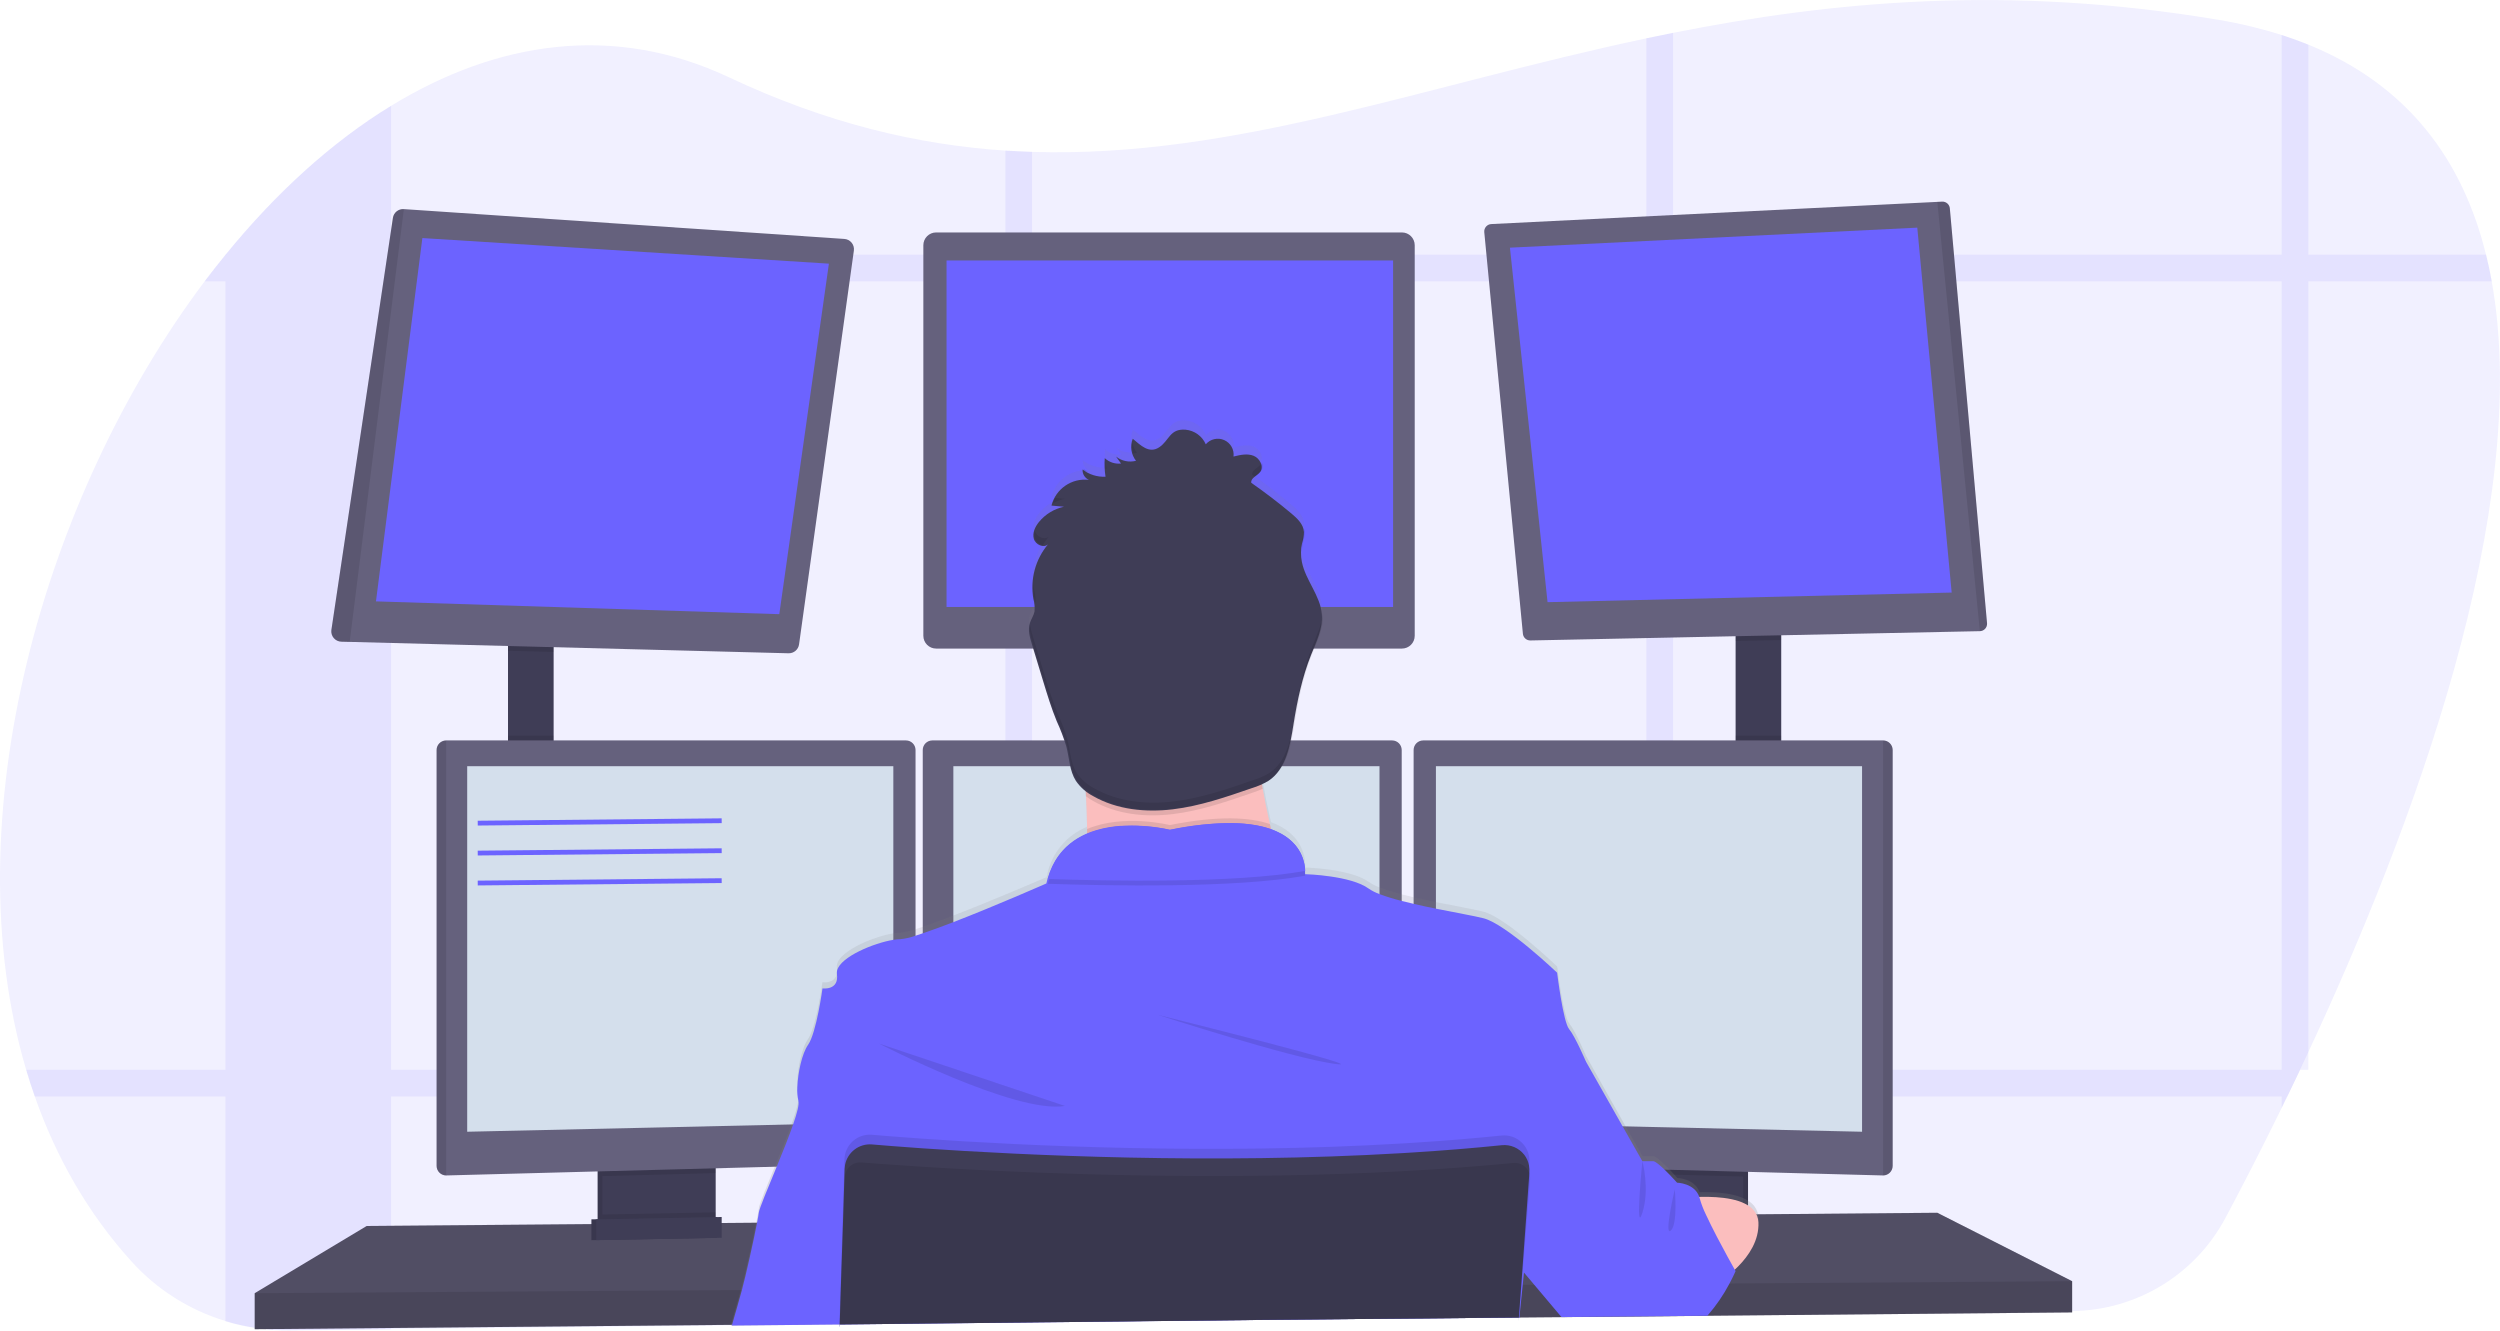
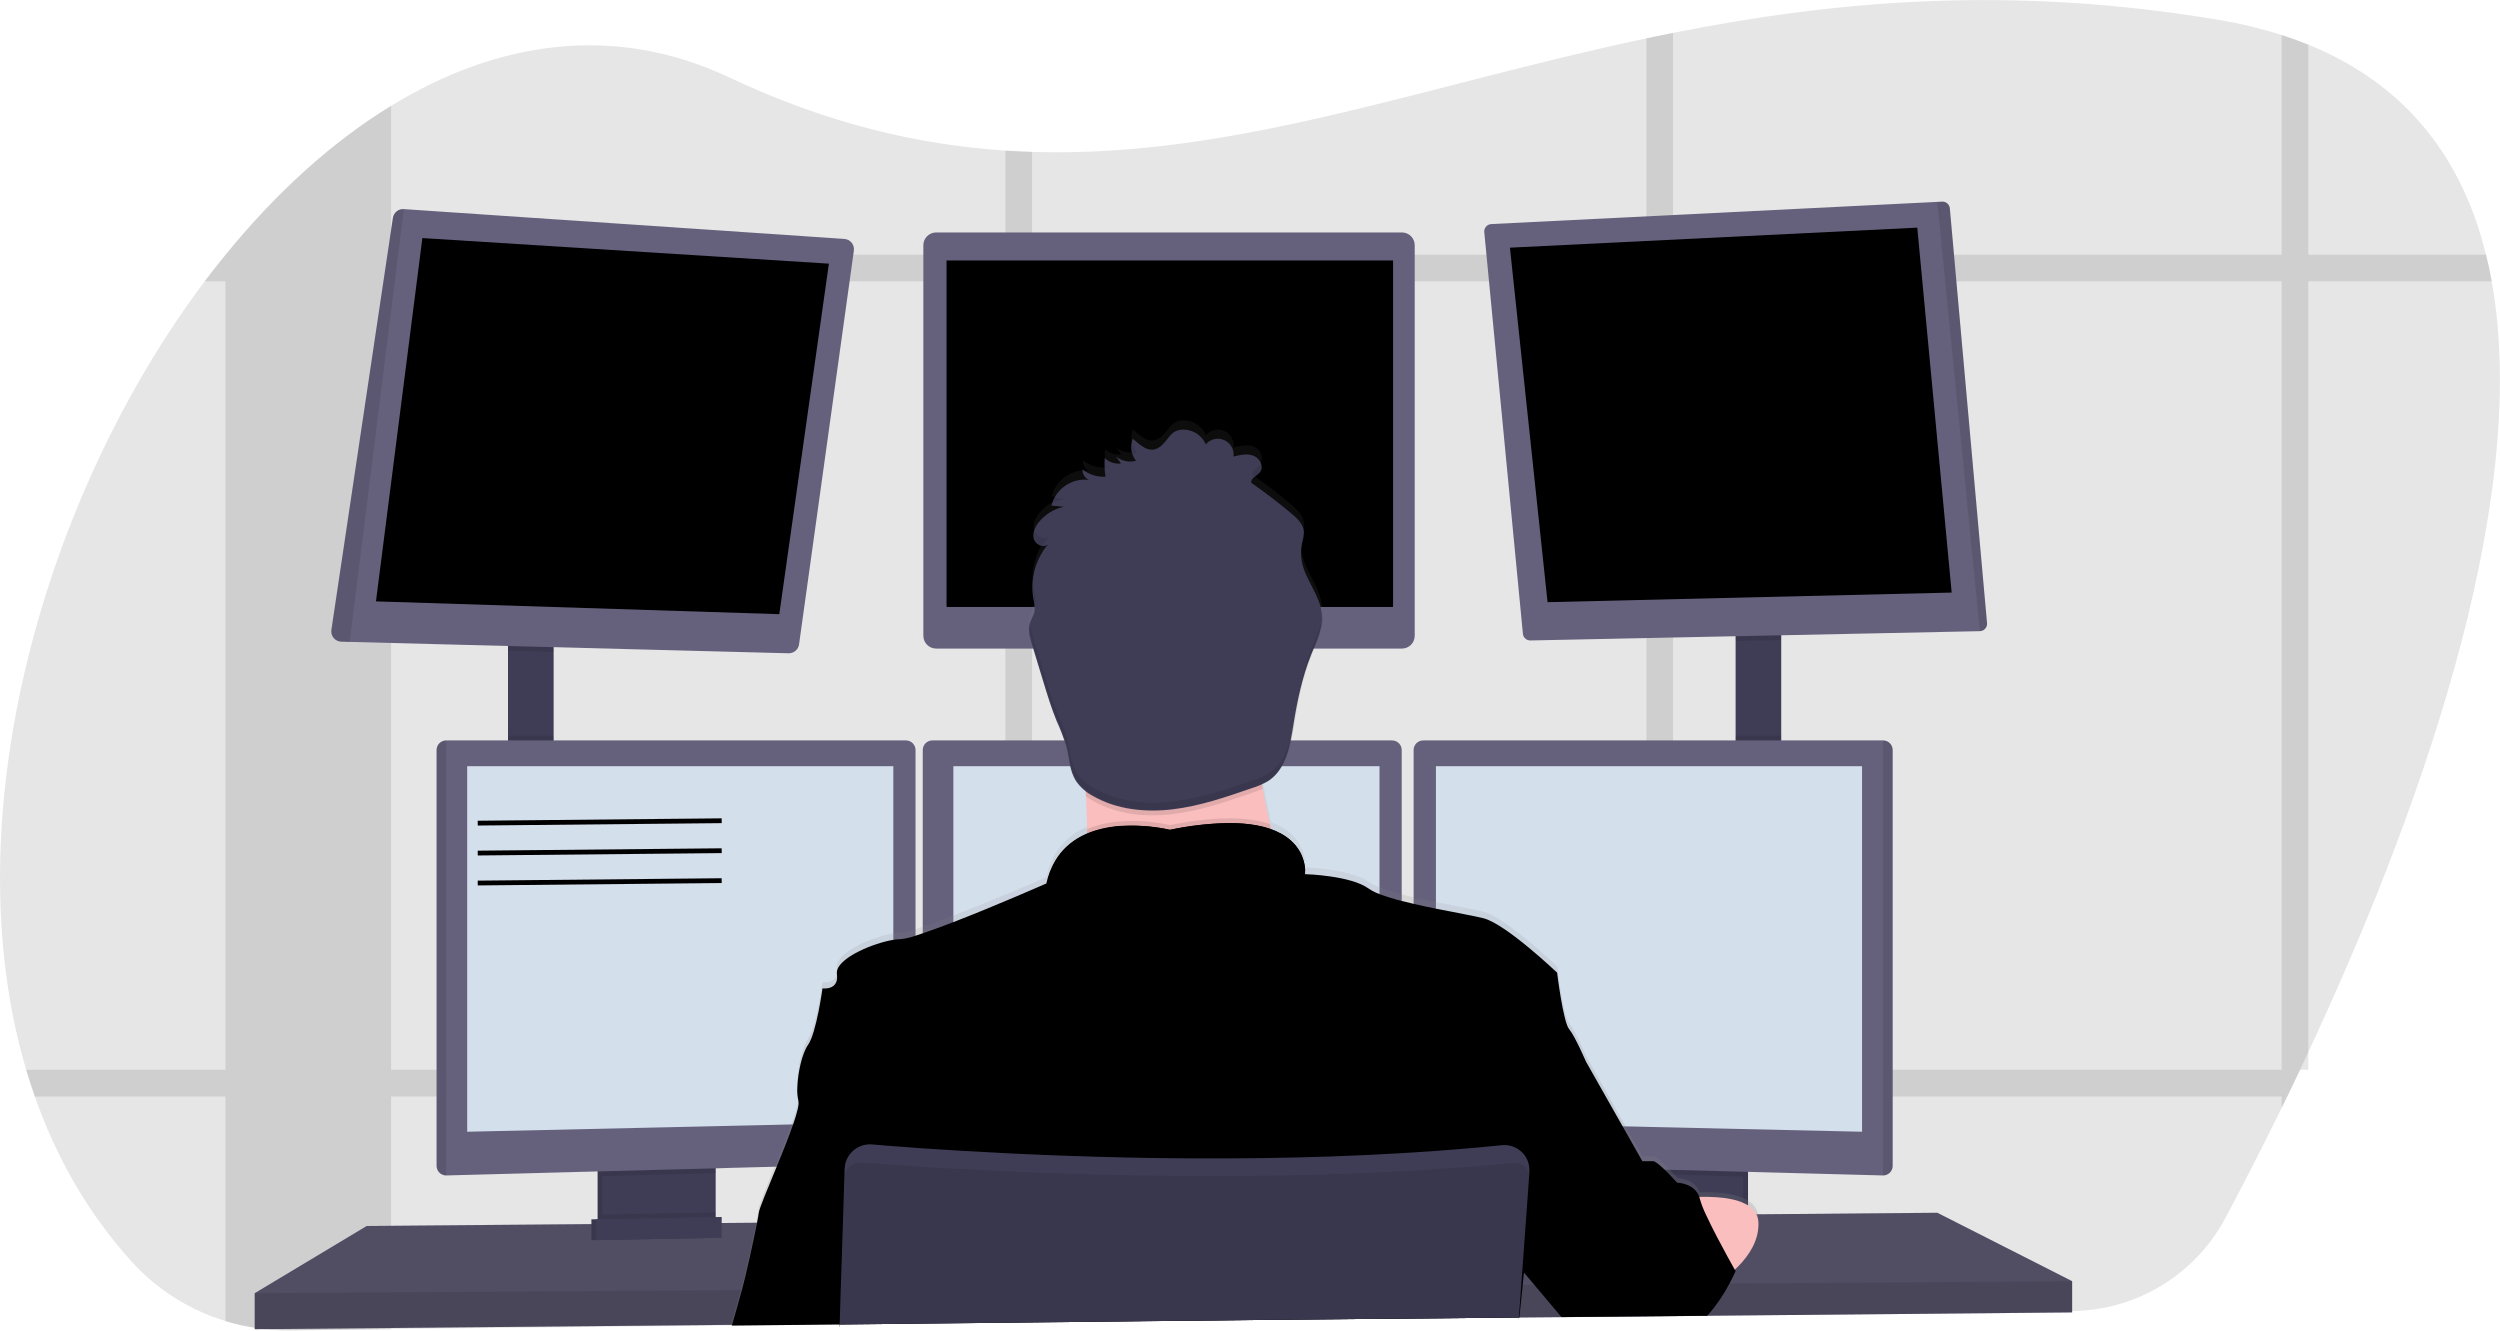
<svg xmlns="http://www.w3.org/2000/svg" id="59725d3d-bdd8-4af0-9b66-49b8d09410bc" data-name="Layer 1" width="1041.32" height="554.17" viewBox="0 0 1041.32 554.17">
  <defs>
    <linearGradient id="dff037aa-d578-4bab-81e7-399360663117" x1="597.75" y1="725.44" x2="597.75" y2="347.69" gradientUnits="userSpaceOnUse">
      <stop offset="0" stop-color="gray" stop-opacity="0.25" />
      <stop offset="0.54" stop-color="gray" stop-opacity="0.12" />
      <stop offset="1" stop-color="gray" stop-opacity="0.1" />
    </linearGradient>
  </defs>
-   <path d="M1040.82,611.12q-1.74,3.75-3.47,7.4-2.7,5.67-5.33,11.12c-.78,1.61-1.56,3.19-2.32,4.77-8.6,17.57-16.63,33.11-23.45,45.89A73.21,73.21,0,0,1,942.44,719l-151.65,1.65h-1.6l-13,.14-11.12.12-34.1.37-1.38,0-17.36.19h-.53l-107,1.16-95.51,1-11.11.12-69,.75H429l-44.75.48h-.48l-141.5,1.53-42.33.46a88.07,88.07,0,0,1-26.67-3.82,86.39,86.39,0,0,1-39.09-24.75C116,678.37,102.75,655,93.85,629.64q-1.93-5.49-3.6-11.12C59.44,514.37,97,380,164.6,290.08q4.25-5.64,8.64-11l.07-.08c20.79-25.52,44.1-46.84,68.93-62,44-26.91,92.75-34.49,140.7-11.9,40.57,19.12,78.45,28.11,115.17,30.55,3.71.24,7.42.42,11.11.53,84.23,2.65,163.17-27.7,255.87-47.29,3.69-.78,7.39-1.55,11.12-2.28,66.13-13.16,139.49-20.1,226.73-5.51a189.09,189.09,0,0,1,26.76,6.4q5.77,1.86,11.12,4c41.64,16.94,64.35,48.24,74,87.46q1.37,5.46,2.37,11.11C1134.3,384.41,1084.19,518.23,1040.82,611.12Z" transform="translate(-79.34 -172.91)" fill="#6c63ff" opacity="0.1" />
+   <path d="M1040.82,611.12q-1.74,3.75-3.47,7.4-2.7,5.67-5.33,11.12c-.78,1.61-1.56,3.19-2.32,4.77-8.6,17.57-16.63,33.11-23.45,45.89A73.21,73.21,0,0,1,942.44,719l-151.65,1.65h-1.6l-13,.14-11.12.12-34.1.37-1.38,0-17.36.19h-.53l-107,1.16-95.51,1-11.11.12-69,.75H429l-44.75.48h-.48l-141.5,1.53-42.33.46a88.07,88.07,0,0,1-26.67-3.82,86.39,86.39,0,0,1-39.09-24.75C116,678.37,102.75,655,93.85,629.64q-1.93-5.49-3.6-11.12C59.44,514.37,97,380,164.6,290.08q4.25-5.64,8.64-11l.07-.08c20.79-25.52,44.1-46.84,68.93-62,44-26.91,92.75-34.49,140.7-11.9,40.57,19.12,78.45,28.11,115.17,30.55,3.71.24,7.42.42,11.11.53,84.23,2.65,163.17-27.7,255.87-47.29,3.69-.78,7.39-1.55,11.12-2.28,66.13-13.16,139.49-20.1,226.73-5.51a189.09,189.09,0,0,1,26.76,6.4q5.77,1.86,11.12,4c41.64,16.94,64.35,48.24,74,87.46q1.37,5.46,2.37,11.11C1134.3,384.41,1084.19,518.23,1040.82,611.12Z" transform="translate(-79.34 -172.91)" fill="#000000" opacity="0.1" />
  <g opacity="0.1">
-     <path d="M242.24,217V726.62l-42.33.46a88.07,88.07,0,0,1-26.67-3.82V279h.07C194.1,253.45,217.41,232.13,242.24,217Z" transform="translate(-79.34 -172.91)" fill="#6c63ff" />
-     <path d="M1117.24,290.08H164.6q4.25-5.64,8.64-11V279h941.63Q1116.24,284.43,1117.24,290.08Z" transform="translate(-79.34 -172.91)" fill="#6c63ff" />
-     <path d="M1040.82,191.51v427h-3.47q-2.7,5.67-5.33,11.12c-.78,1.61-1.56,3.19-2.32,4.77V187.47Q1035.47,189.33,1040.82,191.51Z" transform="translate(-79.34 -172.91)" fill="#6c63ff" />
-     <path d="M776.21,186.58V720.83l-11.12.12V188.86C768.78,188.08,772.48,187.31,776.21,186.58Z" transform="translate(-79.34 -172.91)" fill="#6c63ff" />
-     <path d="M509.22,236.15V723.73l-11.11.12V235.62C501.82,235.86,505.53,236,509.22,236.15Z" transform="translate(-79.34 -172.91)" fill="#6c63ff" />
-     <path d="M1037.35,618.52q-2.7,5.67-5.33,11.12H93.85q-1.93-5.49-3.6-11.12Z" transform="translate(-79.34 -172.91)" fill="#6c63ff" />
+     <path d="M242.24,217V726.62l-42.33.46a88.07,88.07,0,0,1-26.67-3.82V279h.07C194.1,253.45,217.41,232.13,242.24,217Z" transform="translate(-79.34 -172.91)" fill="#000000" />
+     <path d="M1117.24,290.08H164.6q4.25-5.64,8.64-11V279h941.63Q1116.24,284.43,1117.24,290.08Z" transform="translate(-79.34 -172.91)" fill="#000000" />
+     <path d="M1040.82,191.51v427h-3.47q-2.7,5.67-5.33,11.12c-.78,1.61-1.56,3.19-2.32,4.77V187.47Q1035.47,189.33,1040.82,191.51Z" transform="translate(-79.34 -172.91)" fill="#000000" />
+     <path d="M776.21,186.58V720.83l-11.12.12V188.86C768.78,188.08,772.48,187.31,776.21,186.58Z" transform="translate(-79.34 -172.91)" fill="#000000" />
+     <path d="M509.22,236.15V723.73l-11.11.12V235.62C501.82,235.86,505.53,236,509.22,236.15Z" transform="translate(-79.34 -172.91)" fill="#000000" />
+     <path d="M1037.35,618.52q-2.7,5.67-5.33,11.12H93.85q-1.93-5.49-3.6-11.12Z" transform="translate(-79.34 -172.91)" fill="#000000" />
  </g>
  <rect x="211.6" y="265.83" width="19" height="57.66" fill="#3f3d56" />
  <rect x="722.93" y="262.83" width="19" height="61" fill="#3f3d56" />
  <polygon points="863.1 533.65 863.1 546.65 711.18 548.05 709.56 548.08 651.82 548.61 650.44 548.63 632.89 548.78 632.37 548.78 525.39 549.77 349.78 551.4 349.63 551.4 304.98 551.82 304.5 551.83 106.1 553.65 106.1 538.65 152.75 510.65 246.35 509.87 248.35 509.86 249.01 509.85 251.01 509.82 295.95 509.45 297.96 509.44 298.6 509.43 300.6 509.42 315.01 509.3 315.39 509.29 350.94 508.99 351.23 508.99 628.63 506.65 635.42 506.6 636.1 506.6 641.28 506.55 678.93 506.24 680.93 506.21 682.78 506.19 683.74 506.19 695.45 506.1 697.77 506.07 700.88 506.05 710.63 505.96 726.1 505.83 728.1 505.81 731.58 505.79 732.23 505.79 806.94 505.15 863.1 533.65" fill="#65617d" />
  <polygon points="863.1 533.65 863.1 546.65 711.18 548.05 709.56 548.08 651.82 548.61 650.44 548.63 632.89 548.78 632.37 548.78 525.39 549.77 349.78 551.4 349.63 551.4 304.98 551.82 304.5 551.83 106.1 553.65 106.1 538.65 152.75 510.65 246.35 509.87 248.35 509.86 249.01 509.85 251.01 509.82 295.95 509.45 297.96 509.44 298.6 509.43 300.6 509.42 315.01 509.3 315.39 509.29 350.94 508.99 351.23 508.99 628.63 506.65 635.42 506.6 636.1 506.6 641.28 506.55 678.93 506.24 680.93 506.21 682.78 506.19 683.74 506.19 695.45 506.1 697.77 506.07 700.88 506.05 710.63 505.96 726.1 505.83 728.1 505.81 731.58 505.79 732.23 505.79 806.94 505.15 863.1 533.65" opacity="0.2" />
  <path d="M375.44,656.57v24.49a6.13,6.13,0,0,1-3.5,5.54,6,6,0,0,1-2.5.6l-34.9.74a6,6,0,0,1-2.7-.57,6.12,6.12,0,0,1-3.57-5.57V656.57Z" transform="translate(-79.34 -172.91)" fill="#3f3d56" />
  <path d="M375.44,656.57v24.49a6.13,6.13,0,0,1-3.5,5.54,6,6,0,0,1-2.5.6l-34.9.74a6,6,0,0,1-2.7-.57,6.12,6.12,0,0,1-3.57-5.57V656.57Z" transform="translate(-79.34 -172.91)" opacity="0.1" />
  <path d="M377.44,656.57v24.49a6.13,6.13,0,0,1-3.5,5.54,6,6,0,0,1-2.5.6l-34.9.74a6,6,0,0,1-2.7-.57,6.12,6.12,0,0,1-3.57-5.57V656.57Z" transform="translate(-79.34 -172.91)" fill="#3f3d56" />
  <rect x="680.93" y="483.66" width="47.17" height="31.5" fill="#3f3d56" />
  <rect x="680.93" y="483.66" width="47.17" height="31.5" opacity="0.1" />
  <rect x="678.93" y="483.66" width="47.17" height="31.5" fill="#3f3d56" />
  <polygon points="230.6 265.82 230.6 271.55 211.6 271.06 211.6 265.82 230.6 265.82" opacity="0.1" />
  <path d="M435,277.31l-22.83,164a4.3,4.3,0,0,1-4.37,3.71L225,440.28l-3.47-.09a4.3,4.3,0,0,1-4.16-4.87L243,263.64a4.3,4.3,0,0,1,4.54-3.63L431,272.43A4.29,4.29,0,0,1,435,277.31Z" transform="translate(-79.34 -172.91)" fill="#65617d" />
-   <polygon points="175.93 99.16 156.6 250.49 324.6 255.82 345.26 109.82 175.93 99.16" fill="#6c63ff" />
+   <polygon points="175.93 99.16 156.6 250.49 324.6 255.82 345.26 109.82 175.93 99.16" fill="#000000" />
  <rect x="384.6" y="96.82" width="204.67" height="173.33" rx="5.33" ry="5.33" fill="#65617d" />
-   <rect x="394.26" y="108.49" width="186" height="144.33" fill="#6c63ff" />
+   <rect x="394.26" y="108.49" width="186" height="144.33" fill="#000000" />
  <polygon points="741.93 262.82 741.93 266.61 722.93 267 722.93 262.82 741.93 262.82" opacity="0.1" />
  <path d="M907,432.53a3.08,3.08,0,0,1-3,3.28L716.8,439.68a3.08,3.08,0,0,1-3.13-2.79L697.58,269.61a3.08,3.08,0,0,1,2.92-3.37L886.28,257l2-.1a3.07,3.07,0,0,1,3.22,2.8Z" transform="translate(-79.34 -172.91)" fill="#65617d" />
-   <polygon points="628.93 103.16 798.6 94.82 812.93 246.82 644.6 250.82 628.93 103.16" fill="#6c63ff" />
+   <polygon points="628.93 103.16 798.6 94.82 812.93 246.82 644.6 250.82 628.93 103.16" fill="#000000" />
  <path d="M907,432.53a3.08,3.08,0,0,1-3,3.28L886.28,257l2-.1a3.07,3.07,0,0,1,3.22,2.8Z" transform="translate(-79.34 -172.91)" opacity="0.1" />
  <path d="M247.57,260,225,440.28l-3.47-.09a4.3,4.3,0,0,1-4.16-4.87L243,263.64A4.3,4.3,0,0,1,247.57,260Z" transform="translate(-79.34 -172.91)" opacity="0.1" />
  <rect x="211.6" y="306.41" width="19" height="17.08" opacity="0.1" />
  <polygon points="298.1 483.65 298.1 488.62 250.93 489.88 250.93 483.65 298.1 483.65" opacity="0.1" />
  <path d="M460.69,485.27v168.2a4,4,0,0,1-3.85,3.95l-191.65,5.1h-.05a4,4,0,0,1-3.95-3.95V485.27a4,4,0,0,1,3.95-3.95h191.6A4,4,0,0,1,460.69,485.27Z" transform="translate(-79.34 -172.91)" fill="#65617d" />
  <path d="M265.19,481.32v181.2h-.05a4,4,0,0,1-3.95-3.95V485.27a4,4,0,0,1,3.95-3.95Z" transform="translate(-79.34 -172.91)" opacity="0.1" />
  <polygon points="194.6 319.15 372.1 319.15 372.1 467.4 194.6 471.4 194.6 319.15" fill="#d4dfec" />
  <rect x="722.93" y="306.41" width="19" height="17.42" opacity="0.1" />
  <polygon points="726.1 483.65 726.1 490.06 678.93 488.8 678.93 483.65 726.1 483.65" opacity="0.1" />
  <path d="M867.69,485.27v173.3a4,4,0,0,1-4,3.95h0L672,657.42a4,4,0,0,1-3.85-3.95V485.27a4,4,0,0,1,3.95-3.95h191.6A4,4,0,0,1,867.69,485.27Z" transform="translate(-79.34 -172.91)" fill="#65617d" />
  <path d="M867.69,485.27v173.3a4,4,0,0,1-4,3.95h0V481.32h0A4,4,0,0,1,867.69,485.27Z" transform="translate(-79.34 -172.91)" opacity="0.1" />
  <polygon points="775.6 319.15 598.1 319.15 598.1 467.4 775.6 471.4 775.6 319.15" fill="#d4dfec" />
  <path d="M663.19,485.27v168.2a4,4,0,0,1-3.85,3.95l-191.65,5.1h0a4,4,0,0,1-4-3.95V485.27a4,4,0,0,1,3.95-3.95h191.6A4,4,0,0,1,663.19,485.27Z" transform="translate(-79.34 -172.91)" fill="#65617d" />
  <polygon points="397.1 319.15 574.6 319.15 574.6 467.4 397.1 471.4 397.1 319.15" fill="#d4dfec" />
  <polygon points="863.1 533.65 863.1 546.65 711.18 548.05 709.56 548.08 651.82 548.61 650.44 548.63 632.89 548.78 632.37 548.78 525.39 549.77 349.78 551.4 349.63 551.4 304.98 551.82 304.5 551.83 106.1 553.65 106.1 538.65 308.61 537.32 309.09 537.32 350.08 537.04 350.27 537.04 633.35 535.17 633.64 535.17 633.81 535.16 634.28 535.16 639.07 535.13 640.53 535.13 715.02 534.63 719.42 534.61 720.4 534.6 863.1 533.65" opacity="0.1" />
  <circle cx="487.26" cy="272.16" r="51.33" fill="#fbbebe" />
  <path d="M383.74,725.09c0-.11.06-.23.1-.35,1-3.59,2.78-9.66,4.11-14.51.17-.6.33-1.19.48-1.75,1.47-5.47,4.33-18.28,5.92-26.27.56-2.81,1-5,1.09-6.1.2-1.69,3.21-8.92,6.62-17.23,2.39-5.84,5-12.22,6.91-17.6a61.38,61.38,0,0,0,2.93-9.85,5.1,5.1,0,0,0,0-2.13,14.69,14.69,0,0,1-.48-3.5v0c-.23-6.2,1.62-16,4.48-20.11,3.5-5,6-23.66,6-23.66s5.18.75,6-3.53a6.15,6.15,0,0,0,.1-1.4,7.41,7.41,0,0,0-.09-1.11c-.89-6.24,14.72-12.88,23.5-14.31a19.67,19.67,0,0,1,3-.28,27.24,27.24,0,0,0,6.25-1.44q1.4-.43,3-1c3.68-1.24,8.08-2.88,12.75-4.68,17.56-6.81,38.82-16,38.82-16,.15-.71.32-1.39.51-2.06a27.71,27.71,0,0,1,16.35-18.93h0c0-.66,0-1.33,0-2,0-3.45-.15-7-.3-10.54,0-.69-.06-1.38-.1-2.07,0-.2,0-.41,0-.61s0-.35,0-.52c0-.7-.07-1.4-.11-2.09l-.18-.14a16.41,16.41,0,0,1-3.9-4.2,15.27,15.27,0,0,1-1.42-3c-1.25-3.39-1.54-7.17-2.38-10.75l-.18-.74a84,84,0,0,0-4-10.58c-2.21-5.42-3.91-11-5.6-16.65q-1.54-5.13-3.11-10.28l-1.58-5.24c-.3-1-.6-2-.83-3v0a13.27,13.27,0,0,1-.26-1.4,0,0,0,0,1,0,0,10,10,0,0,1,.24-4.61,32.09,32.09,0,0,1,1.32-3,7.87,7.87,0,0,0,.5-1.38v0a3,3,0,0,0,.08-.32,5.65,5.65,0,0,0,.11-1.08,18.46,18.46,0,0,0-.52-3.89.07.07,0,0,1,0-.05,2.56,2.56,0,0,0-.05-.27,25.48,25.48,0,0,1-.36-3,28.45,28.45,0,0,1,3.47-15.57l.19-.36a25.22,25.22,0,0,1,1.84-2.78h0c.31-.42.63-.82,1-1.22-1.4,1.34-3.7.75-5-.69a3.61,3.61,0,0,1-.55-.75,3.81,3.81,0,0,1-.23-.45c-.05-.12-.09-.25-.13-.38-.7-2.45.52-5.06,2.12-7.05a18.49,18.49,0,0,1,5.74-4.7h0a3.84,3.84,0,0,1,.4-.21,17.12,17.12,0,0,1,2.64-1.06h0a15.06,15.06,0,0,1,1.63-.44l-3.71-.34-1.5-.14a14.49,14.49,0,0,1,13-10.91h1.08a11.73,11.73,0,0,1,1.57.13,4.44,4.44,0,0,1-2.65-4.33,14.41,14.41,0,0,0,9.19,3.06h.38a30,30,0,0,1-.34-3.27h0a0,0,0,0,1,0,0,0,0,0,0,1,0,0,33.19,33.19,0,0,1,0-4.46,8.44,8.44,0,0,0,6.78,2.26l-2.08-2.9a9.49,9.49,0,0,0,6.56,2.05l.48-.05a7,7,0,0,0,1.19-.23l.09,0c-.19-.24-.36-.49-.53-.75l-.06-.12a9.67,9.67,0,0,1-1-2.09,6.59,6.59,0,0,1-.24-.87h0a8.75,8.75,0,0,1,.45-5.45c3.23,2.7,6.77,6.39,11,3.6s4.37-7.91,11-7.39a10.2,10.2,0,0,1,8.41,6.12,6.75,6.75,0,0,1,7.67-1.75,6.85,6.85,0,0,1,3.88,6.89c2.75-.69,5.71-1.37,8.35-.33s4.34,4.41,2.84,6.66a1.43,1.43,0,0,1-.14.2c-1.23,1.59-3.95,2.46-3.66,4.46l.42.3,1.3.94a.05.05,0,0,1,0,0q7.65,5.52,14.9,11.6c2.48,2.08,5.12,4.58,5.29,7.83a8.64,8.64,0,0,1-.24,2.37h0c-.16.78-.38,1.56-.55,2.34a19.51,19.51,0,0,0-.34,6.05h0c.07.59.16,1.17.27,1.76,1.53,7.73,7.71,14.11,8.32,22l0,.56a17.78,17.78,0,0,1-.07,2.53c-.46,4.8-2.68,9.41-4.48,14-.11.28-.22.56-.32.84-3.47,9-5.47,18.59-7,28.16a100.26,100.26,0,0,1-2,10.09A26.73,26.73,0,0,1,611,492.07a16.22,16.22,0,0,1-3.36,3,18.67,18.67,0,0,1-2.65,1.41s0,0,0,.06c.11.61.2,1.22.31,1.83.06.32.11.64.17,1h0a.14.14,0,0,0,0,.06c.84,4.73,1.8,9.36,2.81,13.76l.51,2.19c12.6,4.55,14.09,13.87,14.18,17.44a9.64,9.64,0,0,1,0,1.43s19,.5,26.5,6a20.34,20.34,0,0,0,4.51,2.3,83,83,0,0,0,9.25,2.89c1.61.42,3.29.83,5,1.23,3,.69,6.18,1.36,9.25,2,8.19,1.65,15.9,3,19.81,4,9.33,2.36,30.67,22.82,30.67,22.82s2.5,20.64,5,23.65,7,13.59,7,13.59l16.54,29.41,7,12.37h4.5c.62,0,1.84.88,3.21,2.1,1.19,1.06,2.51,2.38,3.67,3.58l1.92,2.05,1.2,1.33s7.27.18,9.24,5.93c5.92-.17,13.19.22,18.28,2.5a14.14,14.14,0,0,1,2,1.08,8.68,8.68,0,0,1,4.13,5.66,8.34,8.34,0,0,1,.18,1.44c0,.57,0,1.14,0,1.7-.36,7.57-5.29,13.87-9.82,18.11l.32.57s-.15.36-.44,1c-.08.19-.18.4-.29.64h0c-.59,1.26-1.53,3.15-2.76,5.36a63.31,63.31,0,0,1-9.57,13.17l-.29.3-57.74.53-.17-.2L719.87,708l-5.57-6.64-.17-.21-.16,1.59-.54,5.3-1.3,12.81-.07.64,0,.17-.15,1.48.11-1.48h-.29l-107,1L429.11,724.6l0,.84h-.14l0-.84-44.75.48Z" transform="translate(-79.34 -172.91)" fill="url(#dff037aa-d578-4bab-81e7-399360663117)" />
  <path d="M617.94,550.07s-99.5,12-90,0c3.44-4.34,4.39-17.2,4.2-31.85-.06-4.45-.22-9.06-.45-13.65-1.1-22-3.75-43.5-3.75-43.5s87-41,77-8.5c-4,13.13-2.69,31.57.35,48.88.89,5.05,1.92,10,3,14.7A344.67,344.67,0,0,0,617.94,550.07Z" transform="translate(-79.34 -172.91)" fill="#fbbebe" />
  <path d="M617.94,550.07s-99.5,12-90,0c3.44-4.34,4.39-17.2,4.2-31.85,15.17-6.48,34.47-1.65,34.47-1.65,20.32-4.05,33.35-3.26,41.68-.42A344.67,344.67,0,0,0,617.94,550.07Z" transform="translate(-79.34 -172.91)" opacity="0.1" />
-   <path d="M429.08,725.44l0-.84,175.62-1.91,107-1H712l-.11,1.48.15-1.48h.19l0-.17,1.37-13.45.52-5.09.16-1.59.14-1.33,6.18-20.61,6.18-20.58,5.2-17.33,7.94-26.48s-4.5-10.5-7-13.5-5-23.5-5-23.5-21.34-20.33-30.67-22.67c-3.91-1-11.63-2.33-19.83-4-3.07-.62-6.22-1.28-9.25-2-1.71-.39-3.39-.8-5-1.21a87.91,87.91,0,0,1-9.25-2.86,20.7,20.7,0,0,1-4.5-2.29c-7.35-5.39-25.77-6-26.48-6h0a.42.42,0,0,1,0-.07v-.09a10.26,10.26,0,0,0,0-1.26c0-.4,0-.87-.09-1.4,0-.16,0-.33-.07-.5-.05-.36-.11-.74-.2-1.14a5,5,0,0,0-.12-.53,17.21,17.21,0,0,0-1.25-3.49c-.07-.16-.16-.33-.24-.49a18.25,18.25,0,0,0-1.7-2.63c-.13-.17-.27-.35-.42-.52a19.58,19.58,0,0,0-2.72-2.64c-.27-.21-.55-.43-.84-.63a4.67,4.67,0,0,0-.51-.36l-.89-.58-.83-.48c-.73-.4-1.5-.79-2.34-1.16-.26-.12-.54-.23-.82-.34s-.72-.28-1.09-.42l-.06,0L608,518c-.57-.19-1.15-.36-1.76-.53l-.93-.24-1-.23-1-.21c-1-.2-2.07-.38-3.19-.52l-1.14-.14-1.17-.12-1.21-.1-1.72-.1-2-.07a124.68,124.68,0,0,0-26.24,2.79,72.27,72.27,0,0,0-18.26-1.68l-.87,0-1,.06-.64,0-1.29.12c-.43,0-.87.09-1.3.15s-.88.11-1.31.18l-.66.11c-.65.11-1.31.23-2,.37q-.33.06-.66.15c-.87.19-1.74.42-2.6.68-.43.12-.86.26-1.29.41-.22.06-.43.14-.64.22l-.64.23-.63.25-.75.3c-.38.16-.75.33-1.12.51-.21.09-.42.19-.62.3s-.41.2-.6.31a27.75,27.75,0,0,0-6.21,4.38l-.51.49-.5.51c-.17.17-.33.35-.49.53a23.82,23.82,0,0,0-1.82,2.25c-.16.21-.31.42-.46.64a26.69,26.69,0,0,0-1.72,2.92c-.13.24-.25.49-.37.73a32.7,32.7,0,0,0-2,5.25q-.28,1-.51,2S494,550.24,476.44,557c-4.67,1.8-9.07,3.43-12.75,4.66-1.07.36-2.07.69-3,1a26.7,26.7,0,0,1-6.25,1.44,19.67,19.67,0,0,0-3,.28c-8.07,1.31-21.9,7-23.41,12.71a3.69,3.69,0,0,0-.1,1.4s0,.07,0,.11c1,7-6,6-6,6s-2.5,18.5-6,23.5c-2.53,3.6-4.26,11.63-4.48,17.69v0a19.61,19.61,0,0,0,.44,5.63c0,.05,0,.1,0,.14.4,1.34-.56,5-2.19,9.69-1.77,5.15-4.35,11.55-6.83,17.59-3.74,9.12-7.26,17.4-7.48,19.22-.09.81-.35,2.26-.71,4.13-1.46,7.62-4.7,22.13-6.3,28-1.19,4.38-2.92,10.38-4.11,14.5,0,.12-.07.24-.1.35L429,724.6l0,.84h.14Z" transform="translate(-79.34 -172.91)" fill="#6c63ff" />
+   <path d="M429.08,725.44l0-.84,175.62-1.91,107-1H712l-.11,1.48.15-1.48h.19l0-.17,1.37-13.45.52-5.09.16-1.59.14-1.33,6.18-20.61,6.18-20.58,5.2-17.33,7.94-26.48s-4.5-10.5-7-13.5-5-23.5-5-23.5-21.34-20.33-30.67-22.67c-3.91-1-11.63-2.33-19.83-4-3.07-.62-6.22-1.28-9.25-2-1.71-.39-3.39-.8-5-1.21a87.91,87.91,0,0,1-9.25-2.86,20.7,20.7,0,0,1-4.5-2.29c-7.35-5.39-25.77-6-26.48-6h0a.42.42,0,0,1,0-.07v-.09a10.26,10.26,0,0,0,0-1.26c0-.4,0-.87-.09-1.4,0-.16,0-.33-.07-.5-.05-.36-.11-.74-.2-1.14a5,5,0,0,0-.12-.53,17.21,17.21,0,0,0-1.25-3.49c-.07-.16-.16-.33-.24-.49a18.25,18.25,0,0,0-1.7-2.63c-.13-.17-.27-.35-.42-.52a19.58,19.58,0,0,0-2.72-2.64c-.27-.21-.55-.43-.84-.63a4.67,4.67,0,0,0-.51-.36l-.89-.58-.83-.48c-.73-.4-1.5-.79-2.34-1.16-.26-.12-.54-.23-.82-.34s-.72-.28-1.09-.42l-.06,0L608,518c-.57-.19-1.15-.36-1.76-.53l-.93-.24-1-.23-1-.21c-1-.2-2.07-.38-3.19-.52l-1.14-.14-1.17-.12-1.21-.1-1.72-.1-2-.07a124.68,124.68,0,0,0-26.24,2.79,72.27,72.27,0,0,0-18.26-1.68l-.87,0-1,.06-.64,0-1.29.12c-.43,0-.87.09-1.3.15s-.88.11-1.31.18l-.66.11c-.65.11-1.31.23-2,.37q-.33.06-.66.15c-.87.19-1.74.42-2.6.68-.43.12-.86.26-1.29.41-.22.06-.43.14-.64.22l-.64.23-.63.25-.75.3c-.38.16-.75.33-1.12.51-.21.09-.42.19-.62.3s-.41.2-.6.31a27.75,27.75,0,0,0-6.21,4.38l-.51.49-.5.51c-.17.17-.33.35-.49.53a23.82,23.82,0,0,0-1.82,2.25c-.16.21-.31.42-.46.64a26.69,26.69,0,0,0-1.72,2.92c-.13.24-.25.49-.37.73a32.7,32.7,0,0,0-2,5.25q-.28,1-.51,2S494,550.24,476.44,557c-4.67,1.8-9.07,3.43-12.75,4.66-1.07.36-2.07.69-3,1a26.7,26.7,0,0,1-6.25,1.44,19.67,19.67,0,0,0-3,.28c-8.07,1.31-21.9,7-23.41,12.71a3.69,3.69,0,0,0-.1,1.4s0,.07,0,.11c1,7-6,6-6,6s-2.5,18.5-6,23.5c-2.53,3.6-4.26,11.63-4.48,17.69v0a19.61,19.61,0,0,0,.44,5.63c0,.05,0,.1,0,.14.4,1.34-.56,5-2.19,9.69-1.77,5.15-4.35,11.55-6.83,17.59-3.74,9.12-7.26,17.4-7.48,19.22-.09.81-.35,2.26-.71,4.13-1.46,7.62-4.7,22.13-6.3,28-1.19,4.38-2.92,10.38-4.11,14.5,0,.12-.07.24-.1.35L429,724.6l0,.84h.14Z" transform="translate(-79.34 -172.91)" fill="#000000" />
  <path d="M445.44,607.57s57,29.5,77.5,26Z" transform="translate(-79.34 -172.91)" opacity="0.1" />
  <path d="M561.44,595.57s55.5,18,74,20.5S561.44,595.57,561.44,595.57Z" transform="translate(-79.34 -172.91)" opacity="0.1" />
  <path d="M623,537.65c-29,5.34-83.6,4.19-107.2,3.38,8.65-31,50.83-20.46,50.83-20.46C618.84,510.15,622.84,531.77,623,537.65Z" transform="translate(-79.34 -172.91)" opacity="0.1" />
-   <path d="M623,535.65c-29,5.34-83.6,4.19-107.2,3.38,8.65-31,50.83-20.46,50.83-20.46C618.84,508.15,622.84,529.77,623,535.65Z" transform="translate(-79.34 -172.91)" fill="#6c63ff" />
+   <path d="M623,535.65c-29,5.34-83.6,4.19-107.2,3.38,8.65-31,50.83-20.46,50.83-20.46C618.84,508.15,622.84,529.77,623,535.65Z" transform="translate(-79.34 -172.91)" fill="#000000" />
  <path d="M776.94,672.32s34.16-5.25,34.83,9.75-17.42,25.48-17.42,25.48Z" transform="translate(-79.34 -172.91)" fill="#fbbebe" />
  <path d="M605.29,501.45a47,47,0,0,1-4.5,1.74c-10.78,3.72-21.65,7.47-33,8.83s-23.26.16-33.16-5.5a28.77,28.77,0,0,1-3-1.95c-1.1-22-3.75-43.5-3.75-43.5s87-41,77-8.5C600.9,465.7,602.25,484.14,605.29,501.45Z" transform="translate(-79.34 -172.91)" opacity="0.1" />
  <path d="M552.52,364.84a9.47,9.47,0,0,1-8.32-1.75l2.08,2.89a8.47,8.47,0,0,1-6.78-2.25,34.08,34.08,0,0,0,.32,7.75,14.52,14.52,0,0,1-9.56-3,4.42,4.42,0,0,0,2.64,4.31,14.34,14.34,0,0,0-15.6,10.71l5.22.48a18.47,18.47,0,0,0-10.44,6.37c-1.6,2-2.82,4.56-2.12,7s4.08,4,5.92,2.26a27.94,27.94,0,0,0-6.1,22.79,14.47,14.47,0,0,1,.46,5.26c-.33,1.65-1.37,3.08-1.89,4.69-1,2.92-.05,6.09.84,9l4.69,15.42c1.7,5.57,3.39,11.15,5.61,16.54a82.08,82.08,0,0,1,4,10.51c1.26,4.84,1.31,10.14,4,14.37a19.93,19.93,0,0,0,7.18,6.33c9.89,5.66,21.84,6.86,33.16,5.5s22.18-5.11,32.95-8.83a31,31,0,0,0,6.84-3c7.45-4.88,9.11-14.86,10.5-23.65,1.55-9.8,3.62-19.58,7.29-28.8,2.18-5.49,5-11.06,4.52-16.94-.61-7.81-6.79-14.14-8.32-21.82a19,19,0,0,1,.07-7.77,17.66,17.66,0,0,0,.79-4.7c-.17-3.22-2.81-5.7-5.29-7.77Q609.11,380,600.52,374c-.29-2,2.43-2.86,3.66-4.44,1.74-2.23-.06-5.77-2.7-6.81s-5.6-.36-8.35.33a6.59,6.59,0,0,0-11.55-5.11,10.2,10.2,0,0,0-8.42-6.08c-6.63-.52-6.76,4.55-11,7.34s-7.74-.89-11-3.57A9.28,9.28,0,0,0,552.52,364.84Z" transform="translate(-79.34 -172.91)" fill="#3f3d56" />
-   <path d="M802.27,702.32s-.89,2.12-2.53,5.19a69,69,0,0,1-9,13.17l-.27.29-1.62,0-57.74.53-1.38,0-.17-.2-11.2-13.29L714.14,703l-.17-.21-.36-.42-.2-.24-.26-.31-8.21-9.74,3-12.5,5.11-21.06.13-.51,1-4,.71-3,2.38-9.78,8.16-33.65,14.5,7.5,15.29,27,8.21,14.5h4.5c.85,0,2.8,1.64,4.76,3.53.7.67,1.4,1.38,2,2,1.78,1.84,3.19,3.42,3.19,3.42s7.29.16,9.25,5.9a7,7,0,0,1,.25.85,40.3,40.3,0,0,0,2.53,6.56c1.29,2.81,2.91,6,4.55,9.19,3.05,5.85,6.15,11.42,7.29,13.44l.14.25Z" transform="translate(-79.34 -172.91)" fill="#6c63ff" />
+   <path d="M802.27,702.32s-.89,2.12-2.53,5.19a69,69,0,0,1-9,13.17l-.27.29-1.62,0-57.74.53-1.38,0-.17-.2-11.2-13.29L714.14,703l-.17-.21-.36-.42-.2-.24-.26-.31-8.21-9.74,3-12.5,5.11-21.06.13-.51,1-4,.71-3,2.38-9.78,8.16-33.65,14.5,7.5,15.29,27,8.21,14.5h4.5c.85,0,2.8,1.64,4.76,3.53.7.67,1.4,1.38,2,2,1.78,1.84,3.19,3.42,3.19,3.42s7.29.16,9.25,5.9a7,7,0,0,1,.25.85,40.3,40.3,0,0,0,2.53,6.56c1.29,2.81,2.91,6,4.55,9.19,3.05,5.85,6.15,11.42,7.29,13.44l.14.25Z" transform="translate(-79.34 -172.91)" fill="#000000" />
  <path d="M716.37,657.17l-.1,1.43v.1l-.17,2.3-1.33,18.51-1.61,22.3-.46,6.28-1,13.44v.17l-107,1L429.11,724.6l0,.84h-.14l0-.84v-.28l.45-14.36.86-28.06.74-23.79.07-2.37a10.53,10.53,0,0,1,11.42-10.17c4.72.4,10.85.89,18.18,1.41l3,.22c42.33,2.94,120.56,6.74,199.5,2,1.66-.09,3.33-.19,5-.31,12.24-.77,24.47-1.76,36.58-3a10.53,10.53,0,0,1,11.6,11.23Z" transform="translate(-79.34 -172.91)" opacity="0.1" />
  <path d="M429.08,725.44l0-.84,175.62-1.91,107-1H712v-.17l1-13.44.43-6,1.64-22.61,1.29-17.9,0-.44a10.62,10.62,0,0,0-.11-2.47.3.3,0,0,0,0-.1,10.39,10.39,0,0,0-2-4.64,10.54,10.54,0,0,0-9.42-4c-12.11,1.24-24.34,2.23-36.58,3-1.67.12-3.34.22-5,.31-78.94,4.69-157.17.89-199.5-2l-3-.22c-7.33-.52-13.46-1-18.18-1.41a10.54,10.54,0,0,0-11.24,8.53,11,11,0,0,0-.18,1.64l-.68,22.16L429.54,710l-.44,14.36v.28l0,.84Z" transform="translate(-79.34 -172.91)" fill="#3f3d56" />
  <path d="M716.67,664.18l-1.23,15.33-1.83,22.85-.46,5.72-1,12.81-.06.64v.17h0l-.15,1.48.11-1.48h-.29l-107,1L429.11,724.6v-.28l.49-14.36,1-28.06.64-18.65A6.36,6.36,0,0,1,434.3,658a6.25,6.25,0,0,1,3.78-.9c2.1.17,4.68.37,7.69.59,4.89.36,10.92.78,17.94,1.22,13,.82,29.31,1.7,48,2.42,52,2,122.2,2.67,188.88-3.17,3-.26,6.1-.55,9.13-.84a6.26,6.26,0,0,1,3.48.66,5.16,5.16,0,0,1,.86.54,6.14,6.14,0,0,1,2,2.46,3.56,3.56,0,0,1,.25.61A6.28,6.28,0,0,1,716.67,664.18Z" transform="translate(-79.34 -172.91)" opacity="0.1" />
  <path d="M377.44,677.87v3.19a6.13,6.13,0,0,1-3.5,5.54l-40.1.77a6.12,6.12,0,0,1-3.57-5.57v-3Z" transform="translate(-79.34 -172.91)" opacity="0.1" />
  <polygon points="298.6 515.57 246.35 516.57 246.35 507.9 298.6 506.9 298.6 515.57" fill="#3f3d56" />
  <polygon points="298.6 515.57 246.35 516.57 246.35 507.9 298.6 506.9 298.6 515.57" opacity="0.1" />
  <polygon points="300.6 515.57 248.35 516.57 248.35 507.9 300.6 506.9 300.6 515.57" fill="#3f3d56" />
  <g opacity="0.1">
    <path d="M552.93,361.56a9.75,9.75,0,0,1-1.89-4.34,9.49,9.49,0,0,0,.42,4.6A9,9,0,0,0,552.93,361.56Z" transform="translate(-79.34 -172.91)" />
    <path d="M540.23,368.2a35.12,35.12,0,0,1-.37-3.7c0,1.23,0,2.47,0,3.71Z" transform="translate(-79.34 -172.91)" />
    <path d="M621.73,401.57a18.34,18.34,0,0,1,.36-2.65,18,18,0,0,0,.8-4.69,6.16,6.16,0,0,0-.16-1.06c-.17.92-.44,1.84-.64,2.75A19.14,19.14,0,0,0,621.73,401.57Z" transform="translate(-79.34 -172.91)" />
    <path d="M600.93,370.67l1.09.79a19.71,19.71,0,0,0,2.57-2.22,3.67,3.67,0,0,0,.38-3.64,3,3,0,0,1-.38.64C603.36,367.82,600.64,368.69,600.93,370.67Z" transform="translate(-79.34 -172.91)" />
    <path d="M518.76,380.29a12.32,12.32,0,0,0-.87,2.28,18.16,18.16,0,0,1,5-1.89Z" transform="translate(-79.34 -172.91)" />
    <path d="M532.55,369.41a14.83,14.83,0,0,1-1.88-1.23,4.25,4.25,0,0,0,.09,1.18A11.86,11.86,0,0,1,532.55,369.41Z" transform="translate(-79.34 -172.91)" />
    <path d="M630.32,428.33c-.41,4.85-2.67,9.52-4.5,14.12-3.67,9.22-5.74,19-7.29,28.81-1.39,8.79-3,18.77-10.5,23.64a30,30,0,0,1-6.83,3c-10.78,3.73-21.65,7.47-33,8.83s-23.26.17-33.16-5.49a20,20,0,0,1-7.18-6.33c-2.67-4.23-2.72-9.53-4-14.37a82.21,82.21,0,0,0-4-10.52c-2.21-5.38-3.91-11-5.6-16.53q-2.35-7.71-4.69-15.43a28.81,28.81,0,0,1-1.14-4.75c-.39,2.56.37,5.24,1.14,7.75q2.34,7.73,4.69,15.43c1.69,5.57,3.39,11.15,5.6,16.53a82.21,82.21,0,0,1,4,10.52c1.26,4.84,1.31,10.14,4,14.37a20,20,0,0,0,7.18,6.33c9.9,5.66,21.84,6.85,33.16,5.49s22.18-5.1,33-8.83a30,30,0,0,0,6.83-3c7.45-4.87,9.11-14.85,10.5-23.64,1.55-9.81,3.62-19.59,7.29-28.81,2.18-5.48,5-11.05,4.52-16.94C630.34,428.45,630.32,428.39,630.32,428.33Z" transform="translate(-79.34 -172.91)" />
    <path d="M510.63,424.46s0-.07,0-.11a14,14,0,0,0-.46-5.25,26.59,26.59,0,0,1-.39-3.32,27.35,27.35,0,0,0,.39,6.32C510.33,422.88,510.51,423.67,510.63,424.46Z" transform="translate(-79.34 -172.91)" />
    <path d="M513.68,400a27.74,27.74,0,0,1,2.61-3.67c-1.83,1.75-5.21.19-5.92-2.24a5.83,5.83,0,0,0,0,3A4.39,4.39,0,0,0,513.68,400Z" transform="translate(-79.34 -172.91)" />
  </g>
  <path d="M763.44,656.57s3.17,11.5,0,21.5S763.44,656.57,763.44,656.57Z" transform="translate(-79.34 -172.91)" opacity="0.1" />
  <path d="M776.94,668.3s1.33,14.6-1.67,17.19S776.94,668.3,776.94,668.3Z" transform="translate(-79.34 -172.91)" opacity="0.1" />
-   <line x1="198.99" y1="342.86" x2="300.6" y2="341.86" fill="none" stroke="#6c63ff" stroke-miterlimit="10" stroke-width="2" />
-   <line x1="198.99" y1="355.33" x2="300.6" y2="354.34" fill="none" stroke="#6c63ff" stroke-miterlimit="10" stroke-width="2" />
-   <line x1="198.99" y1="367.81" x2="300.6" y2="366.81" fill="none" stroke="#6c63ff" stroke-miterlimit="10" stroke-width="2" />
+   <line x1="198.99" y1="342.86" x2="300.6" y2="341.86" fill="none" stroke="#000000" stroke-miterlimit="10" stroke-width="2" />
+   <line x1="198.99" y1="355.33" x2="300.6" y2="354.34" fill="none" stroke="#000000" stroke-miterlimit="10" stroke-width="2" />
+   <line x1="198.99" y1="367.81" x2="300.6" y2="366.81" fill="none" stroke="#000000" stroke-miterlimit="10" stroke-width="2" />
</svg>
